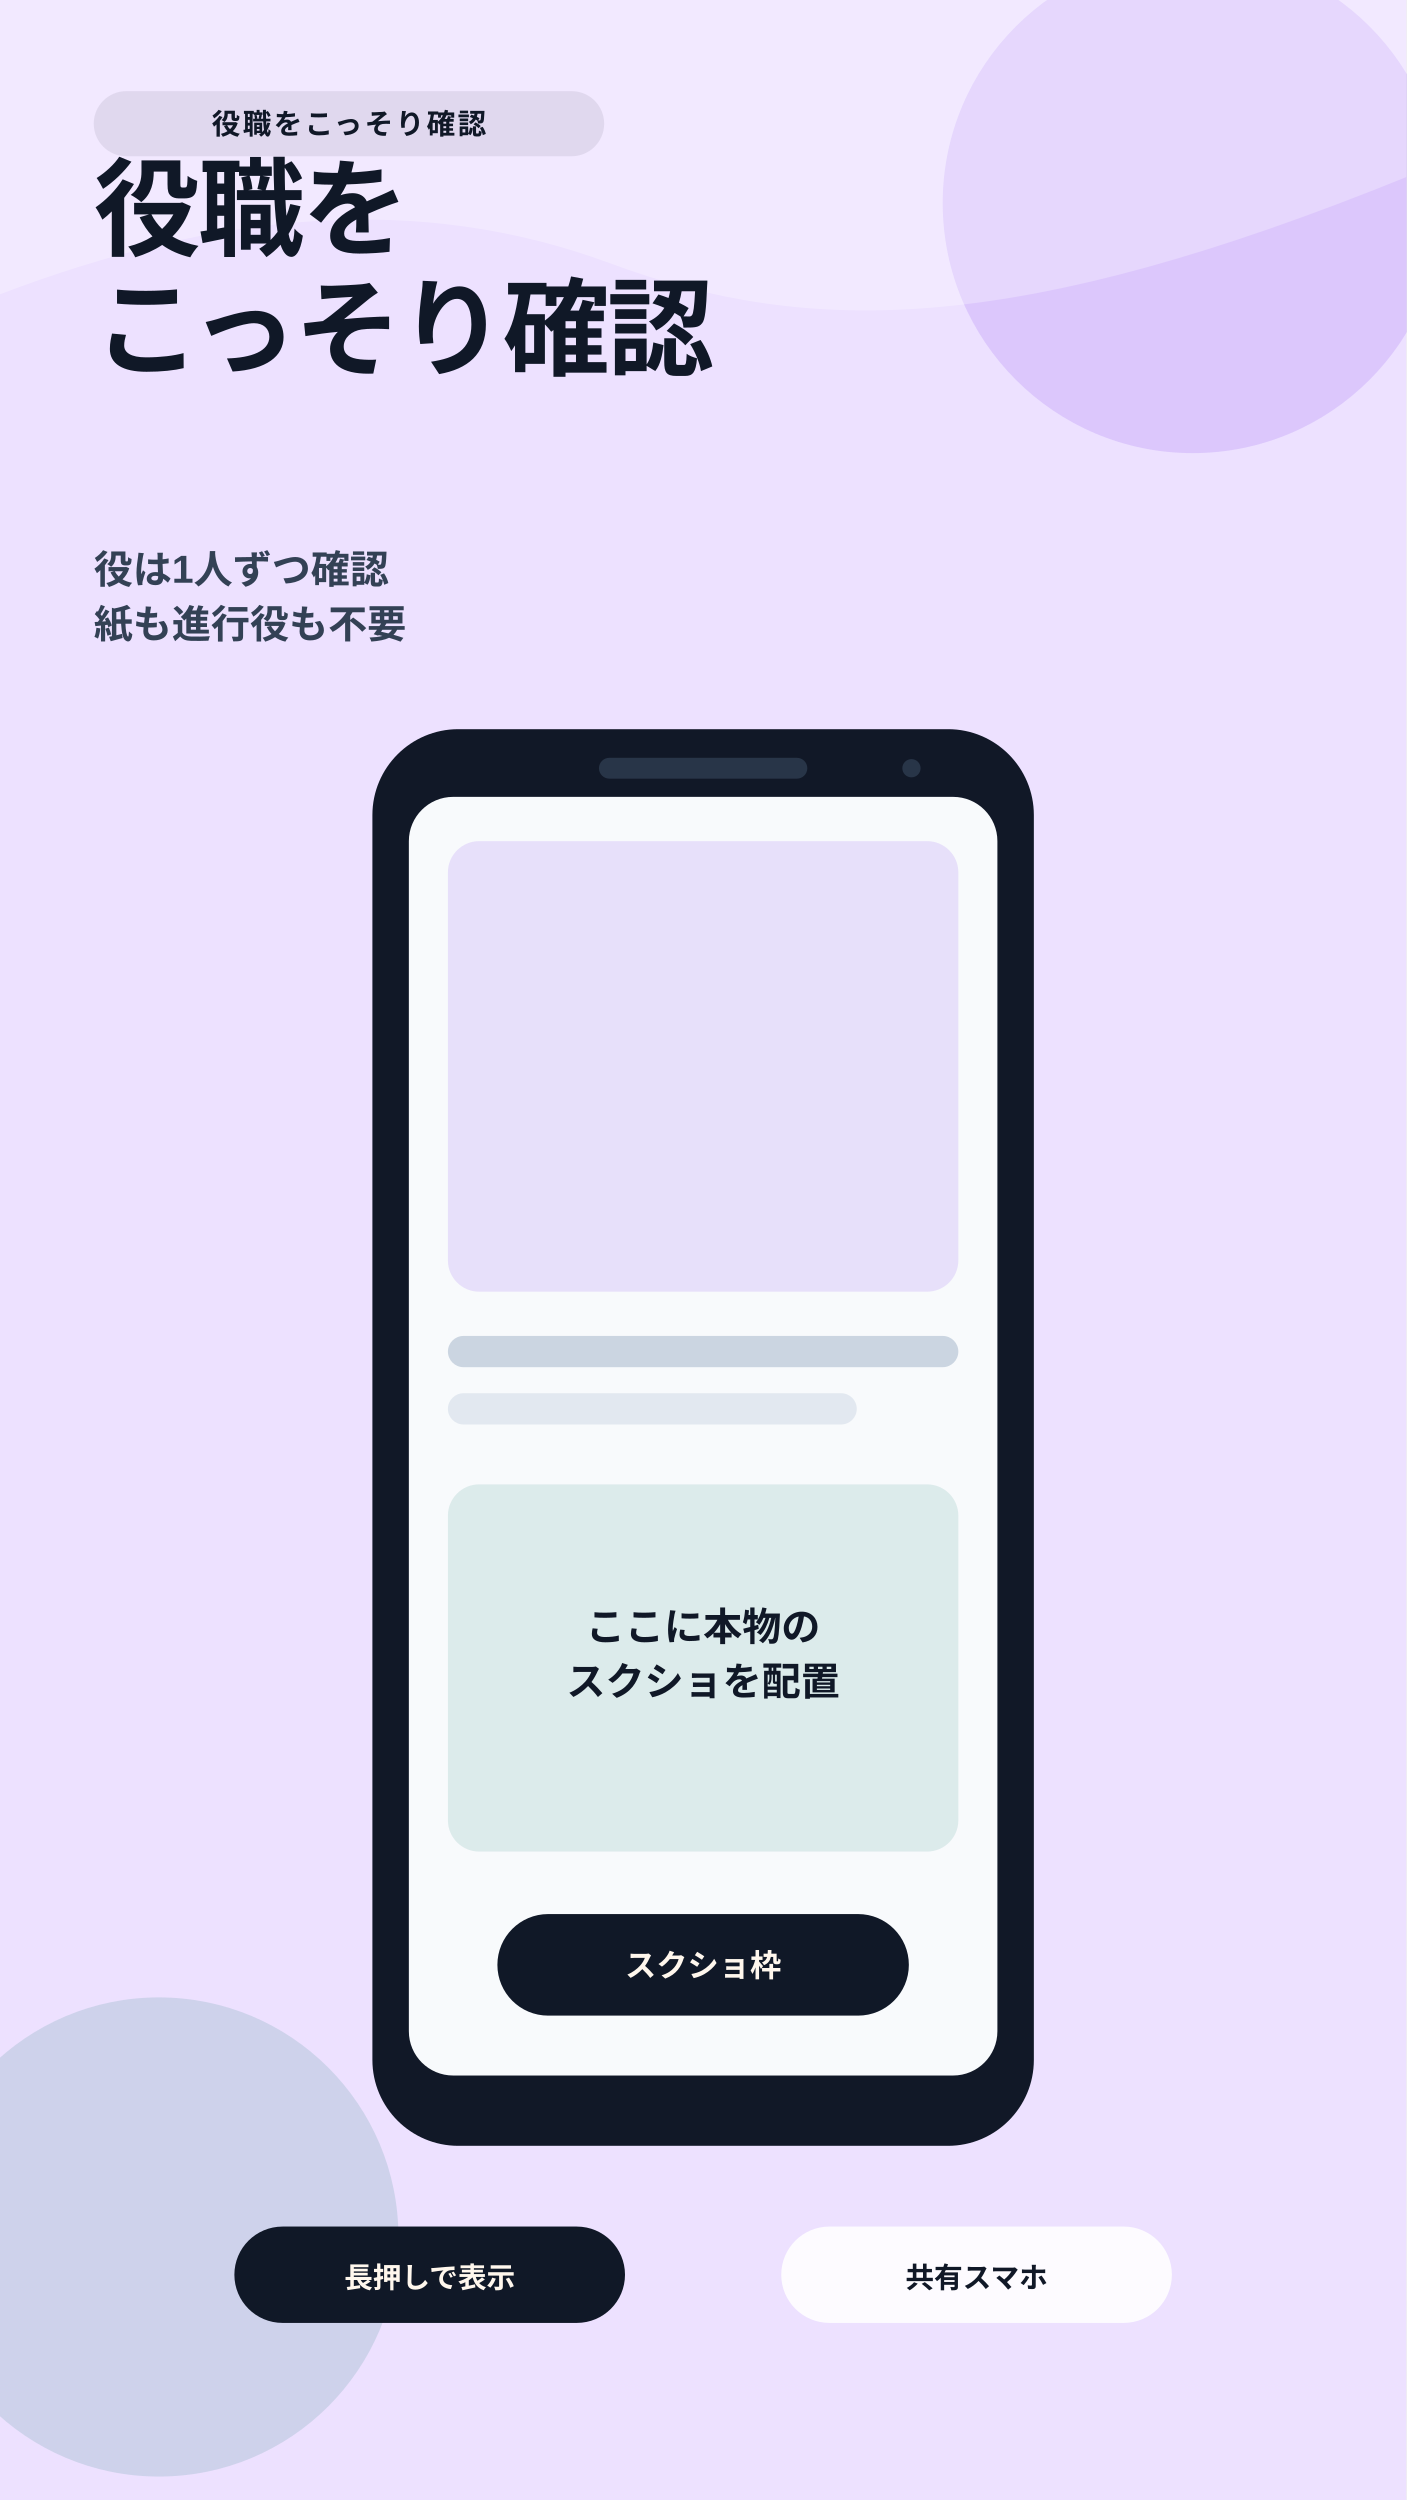
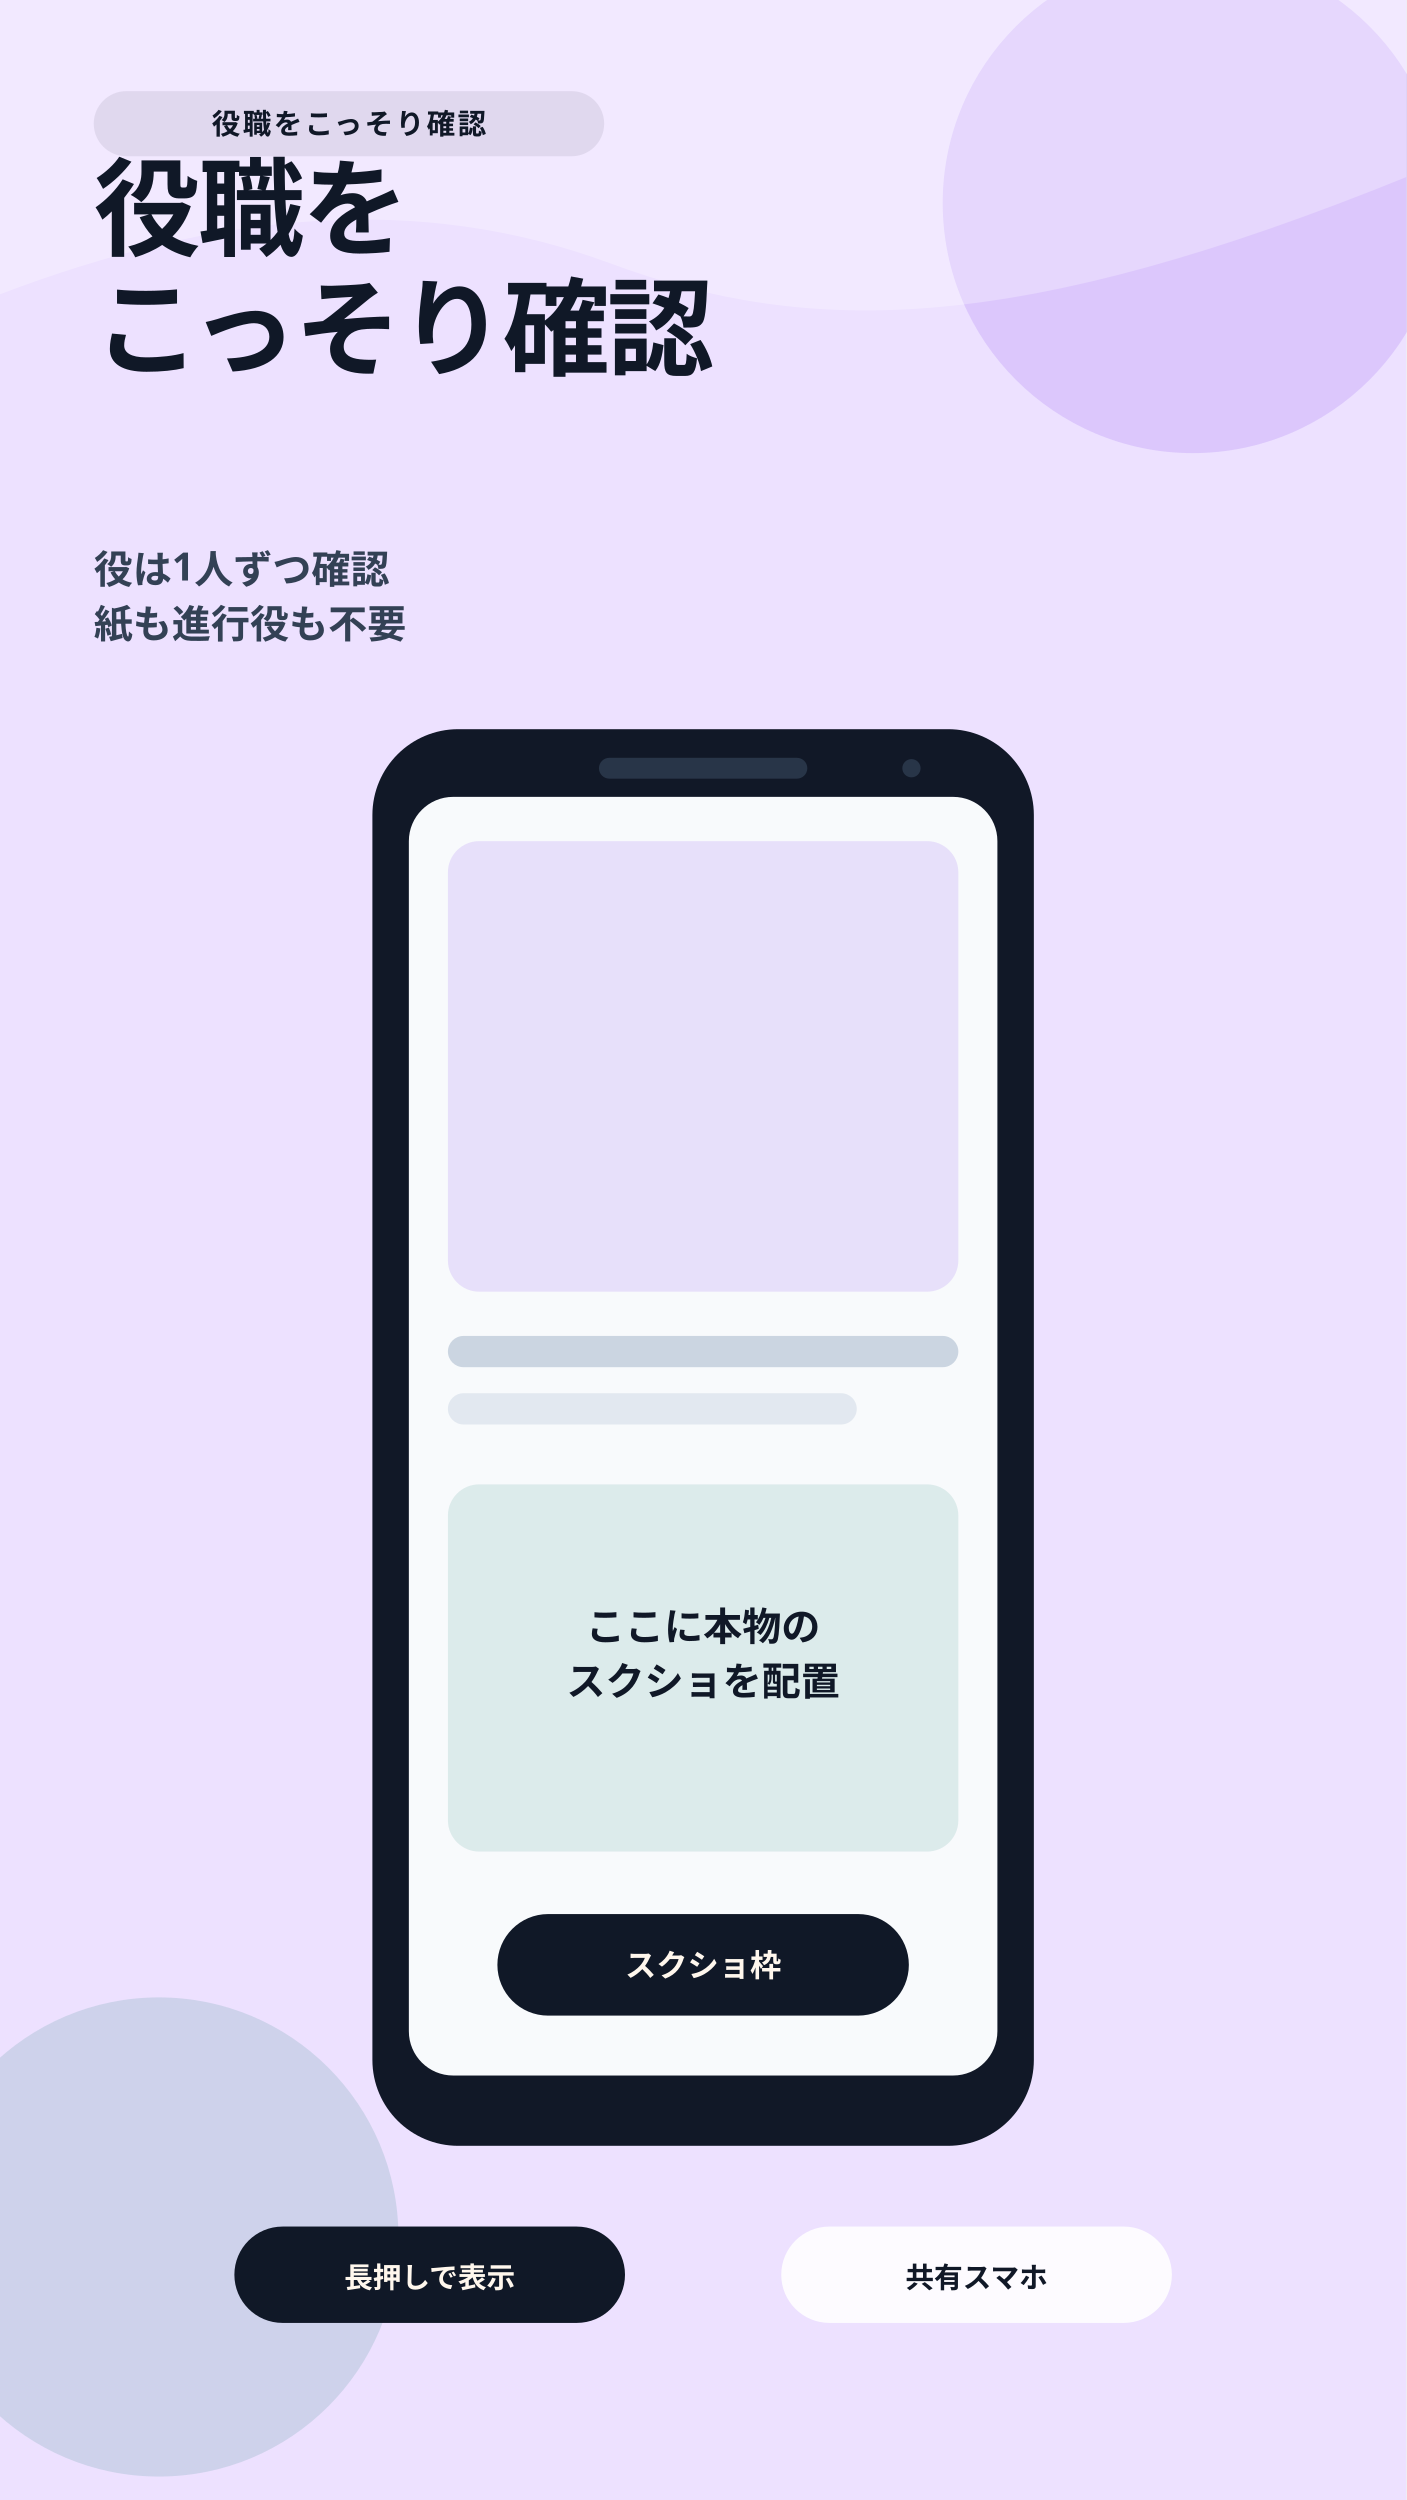
<svg xmlns="http://www.w3.org/2000/svg" width="1080" height="1920" viewBox="0 0 1080 1920" fill="none">
  <rect width="1080" height="1920" fill="#EDE1FF" />
  <circle cx="916" cy="156" r="192" fill="#7C3AED" fill-opacity="0.15" />
  <circle cx="122" cy="1718" r="184" fill="#0F766E" fill-opacity="0.14" />
  <path d="M0 226C168 162 322 148 468 202C624 260 784 256 1080 136V0H0V226Z" fill="#FFFFFF" fill-opacity="0.28" />
  <rect x="72" y="70" width="392" height="50" rx="25" fill="#101827" fill-opacity="0.08" />
-   <text x="268" y="103" text-anchor="middle" fill="#101827" font-family="Bahnschrift, Segoe UI, Arial, sans-serif" font-size="22" font-weight="800" letter-spacing="1.8">役職をこっそり確認</text>
-   <text x="72" y="190" fill="#101827" font-family="Bahnschrift, Segoe UI, Arial, sans-serif" font-size="82" font-weight="800" letter-spacing="-2">役職を</text>
-   <text x="72" y="282" fill="#101827" font-family="Bahnschrift, Segoe UI, Arial, sans-serif" font-size="82" font-weight="800" letter-spacing="-2">こっそり確認</text>
-   <text x="72" y="448" fill="#334155" font-family="Bahnschrift, Segoe UI, Arial, sans-serif" font-size="30" font-weight="600">役は1人ずつ確認</text>
-   <text x="72" y="490" fill="#334155" font-family="Bahnschrift, Segoe UI, Arial, sans-serif" font-size="30" font-weight="600">紙も進行役も不要</text>
+   <text x="268" y="103" text-anchor="middle" fill="#101827" font-family="Meiryo, Yu Gothic, YuGothic, MS PGothic, MS Gothic, Segoe UI, sans-serif" font-size="22" font-weight="800" letter-spacing="1.8">役職をこっそり確認</text>
+   <text x="72" y="190" fill="#101827" font-family="Meiryo, Yu Gothic, YuGothic, MS PGothic, MS Gothic, Segoe UI, sans-serif" font-size="82" font-weight="800" letter-spacing="-2">役職を</text>
+   <text x="72" y="282" fill="#101827" font-family="Meiryo, Yu Gothic, YuGothic, MS PGothic, MS Gothic, Segoe UI, sans-serif" font-size="82" font-weight="800" letter-spacing="-2">こっそり確認</text>
+   <text x="72" y="448" fill="#334155" font-family="Meiryo, Yu Gothic, YuGothic, MS PGothic, MS Gothic, Segoe UI, sans-serif" font-size="30" font-weight="700">役は1人ずつ確認</text>
+   <text x="72" y="490" fill="#334155" font-family="Meiryo, Yu Gothic, YuGothic, MS PGothic, MS Gothic, Segoe UI, sans-serif" font-size="30" font-weight="700">紙も進行役も不要</text>
  <g id="phone">
    <rect x="286" y="560" width="508" height="1088" rx="66" fill="#111827" />
    <rect x="314" y="612" width="452" height="982" rx="34" fill="#F8FAFC" />
    <rect x="460" y="582" width="160" height="16" rx="8" fill="#283548" />
    <circle cx="700" cy="590" r="7" fill="#283548" />
    <rect x="344" y="646" width="392" height="346" rx="24" fill="#7C3AED" fill-opacity="0.14" />
    <rect x="344" y="1026" width="392" height="24" rx="12" fill="#CBD5E1" />
    <rect x="344" y="1070" width="314" height="24" rx="12" fill="#E2E8F0" />
    <rect x="344" y="1140" width="392" height="282" rx="24" fill="#0F766E" fill-opacity="0.12" />
    <rect x="382" y="1470" width="316" height="78" rx="39" fill="#101827" />
-     <text x="540" y="1260" text-anchor="middle" fill="#101827" font-family="Bahnschrift, Segoe UI, Arial, sans-serif" font-size="30" font-weight="800">ここに本物の</text>
-     <text x="540" y="1302" text-anchor="middle" fill="#101827" font-family="Bahnschrift, Segoe UI, Arial, sans-serif" font-size="30" font-weight="800">スクショを配置</text>
-     <text x="540" y="1518" text-anchor="middle" fill="#FFF7ED" font-family="Bahnschrift, Segoe UI, Arial, sans-serif" font-size="24" font-weight="800">スクショ枠</text>
+     <text x="540" y="1260" text-anchor="middle" fill="#101827" font-family="Meiryo, Yu Gothic, YuGothic, MS PGothic, MS Gothic, Segoe UI, sans-serif" font-size="30" font-weight="800">ここに本物の</text>
+     <text x="540" y="1302" text-anchor="middle" fill="#101827" font-family="Meiryo, Yu Gothic, YuGothic, MS PGothic, MS Gothic, Segoe UI, sans-serif" font-size="30" font-weight="800">スクショを配置</text>
+     <text x="540" y="1518" text-anchor="middle" fill="#FFF7ED" font-family="Meiryo, Yu Gothic, YuGothic, MS PGothic, MS Gothic, Segoe UI, sans-serif" font-size="24" font-weight="800">スクショ枠</text>
  </g>
  <rect x="180" y="1710" width="300" height="74" rx="37" fill="#101827" />
-   <text x="330" y="1757" text-anchor="middle" fill="#FFF7ED" font-family="Bahnschrift, Segoe UI, Arial, sans-serif" font-size="22" font-weight="800">長押しで表示</text>
+   <text x="330" y="1757" text-anchor="middle" fill="#FFF7ED" font-family="Meiryo, Yu Gothic, YuGothic, MS PGothic, MS Gothic, Segoe UI, sans-serif" font-size="22" font-weight="800">長押しで表示</text>
  <rect x="600" y="1710" width="300" height="74" rx="37" fill="#FFFFFF" fill-opacity="0.88" />
-   <text x="750" y="1757" text-anchor="middle" fill="#101827" font-family="Bahnschrift, Segoe UI, Arial, sans-serif" font-size="22" font-weight="800">共有スマホ</text>
+   <text x="750" y="1757" text-anchor="middle" fill="#101827" font-family="Meiryo, Yu Gothic, YuGothic, MS PGothic, MS Gothic, Segoe UI, sans-serif" font-size="22" font-weight="800">共有スマホ</text>
</svg>
